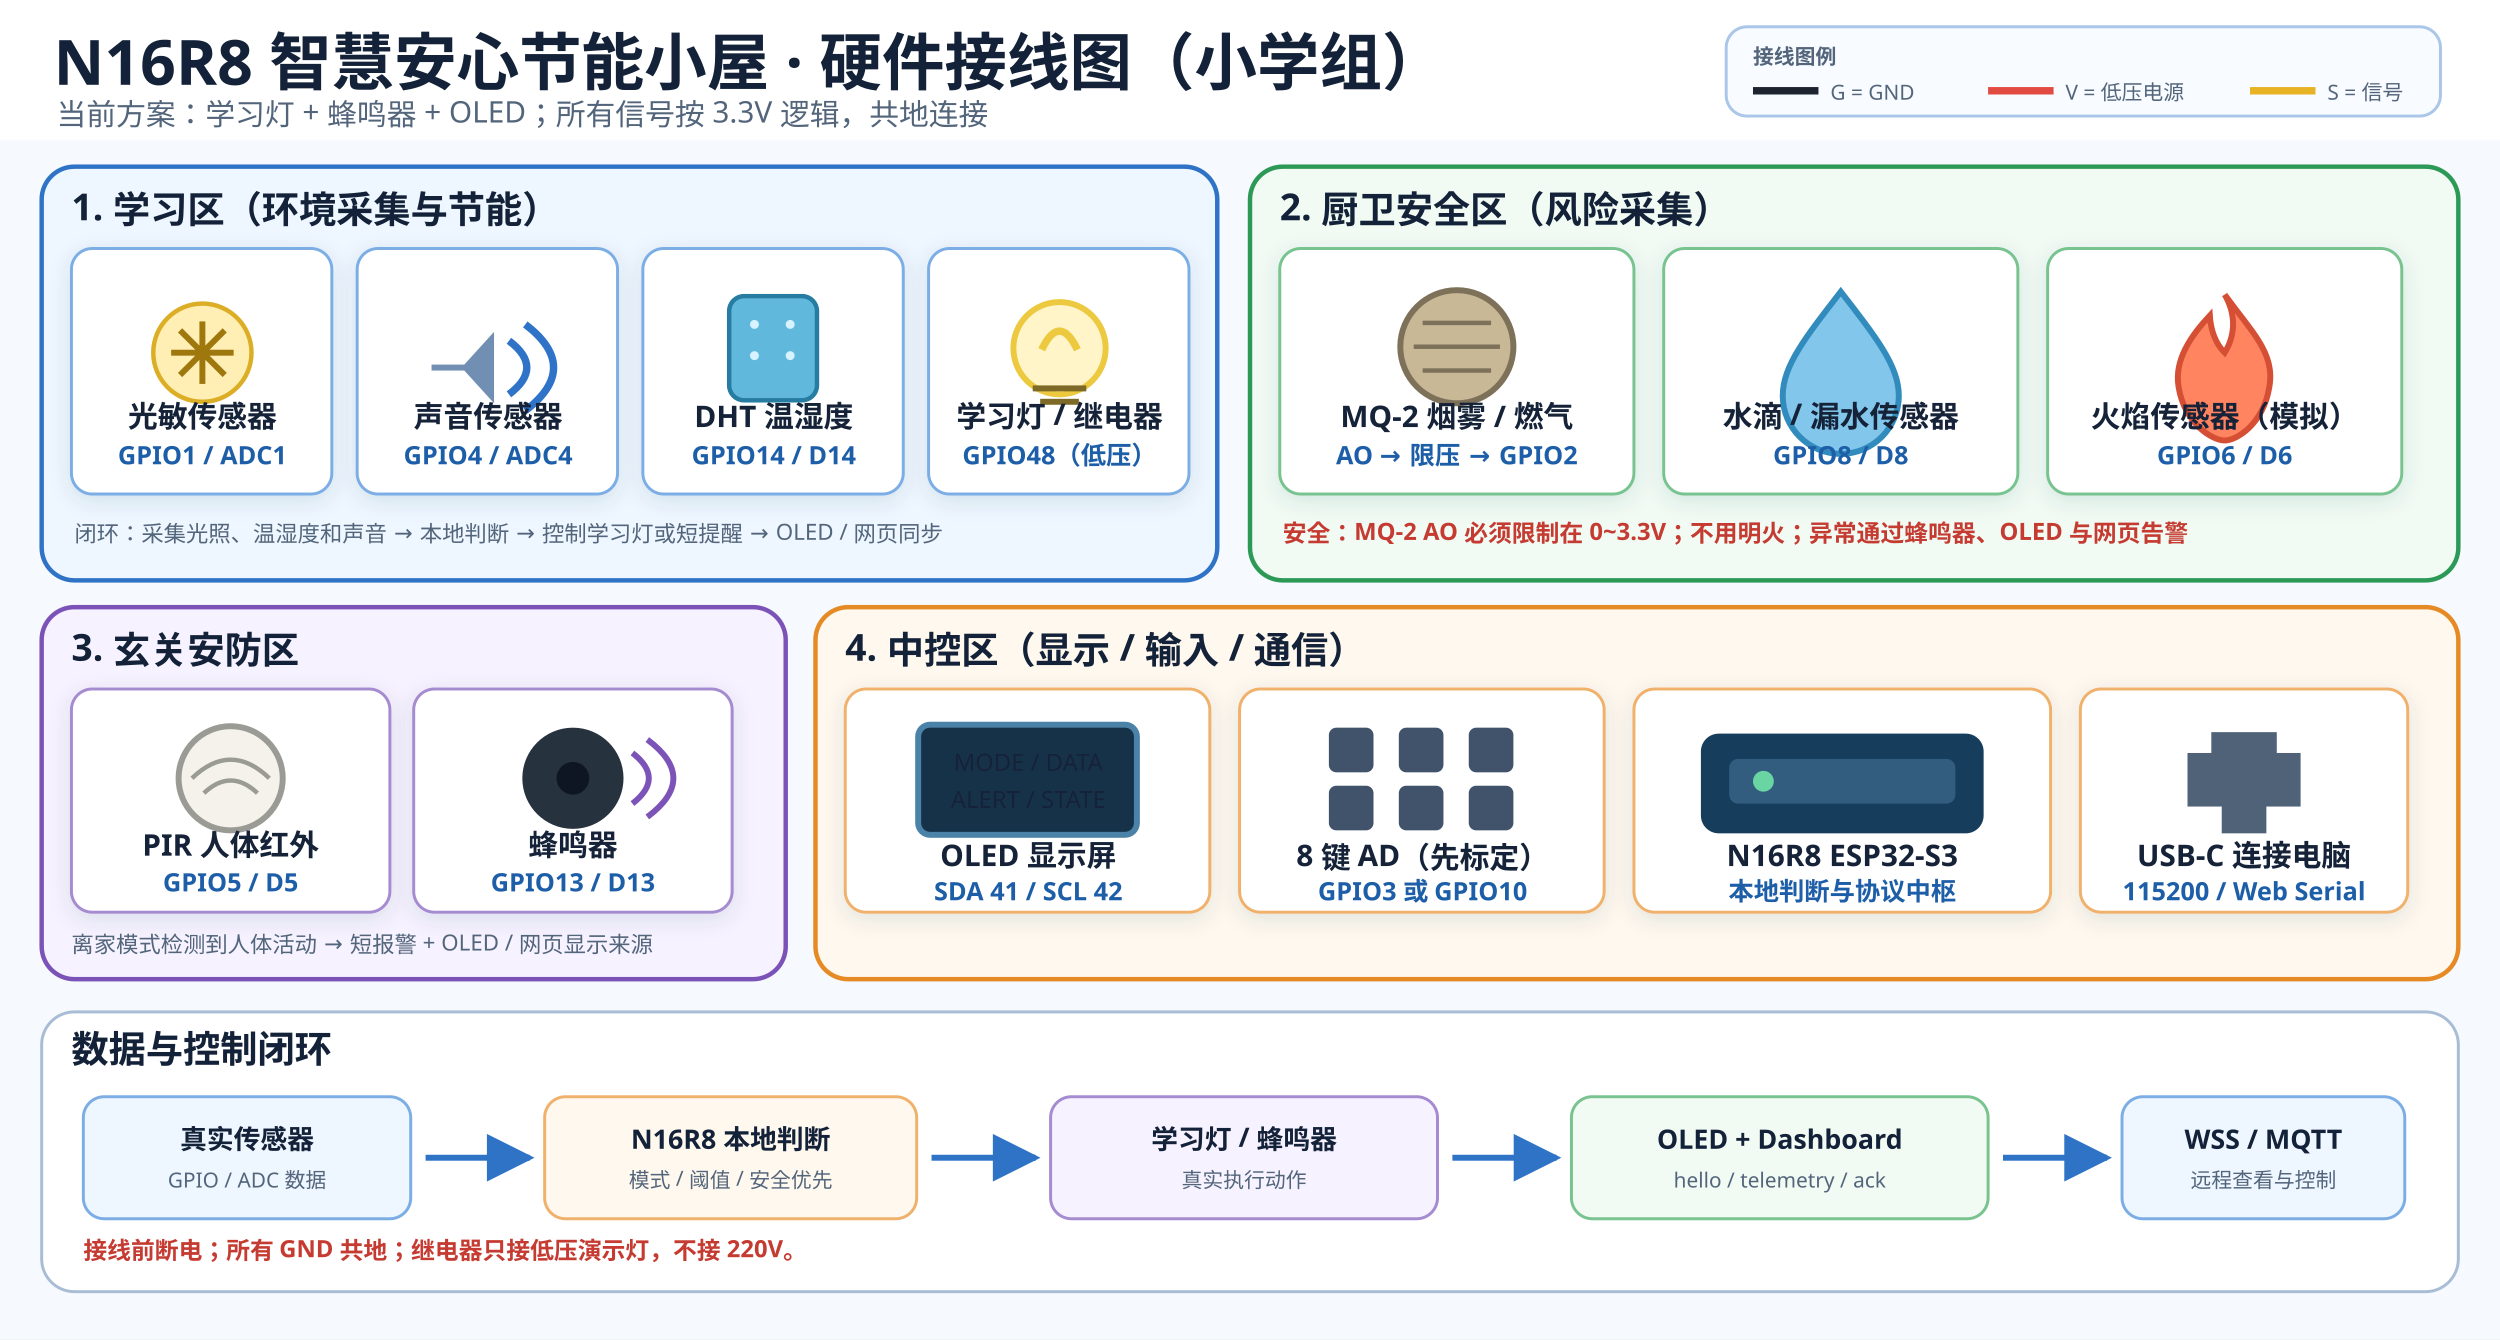
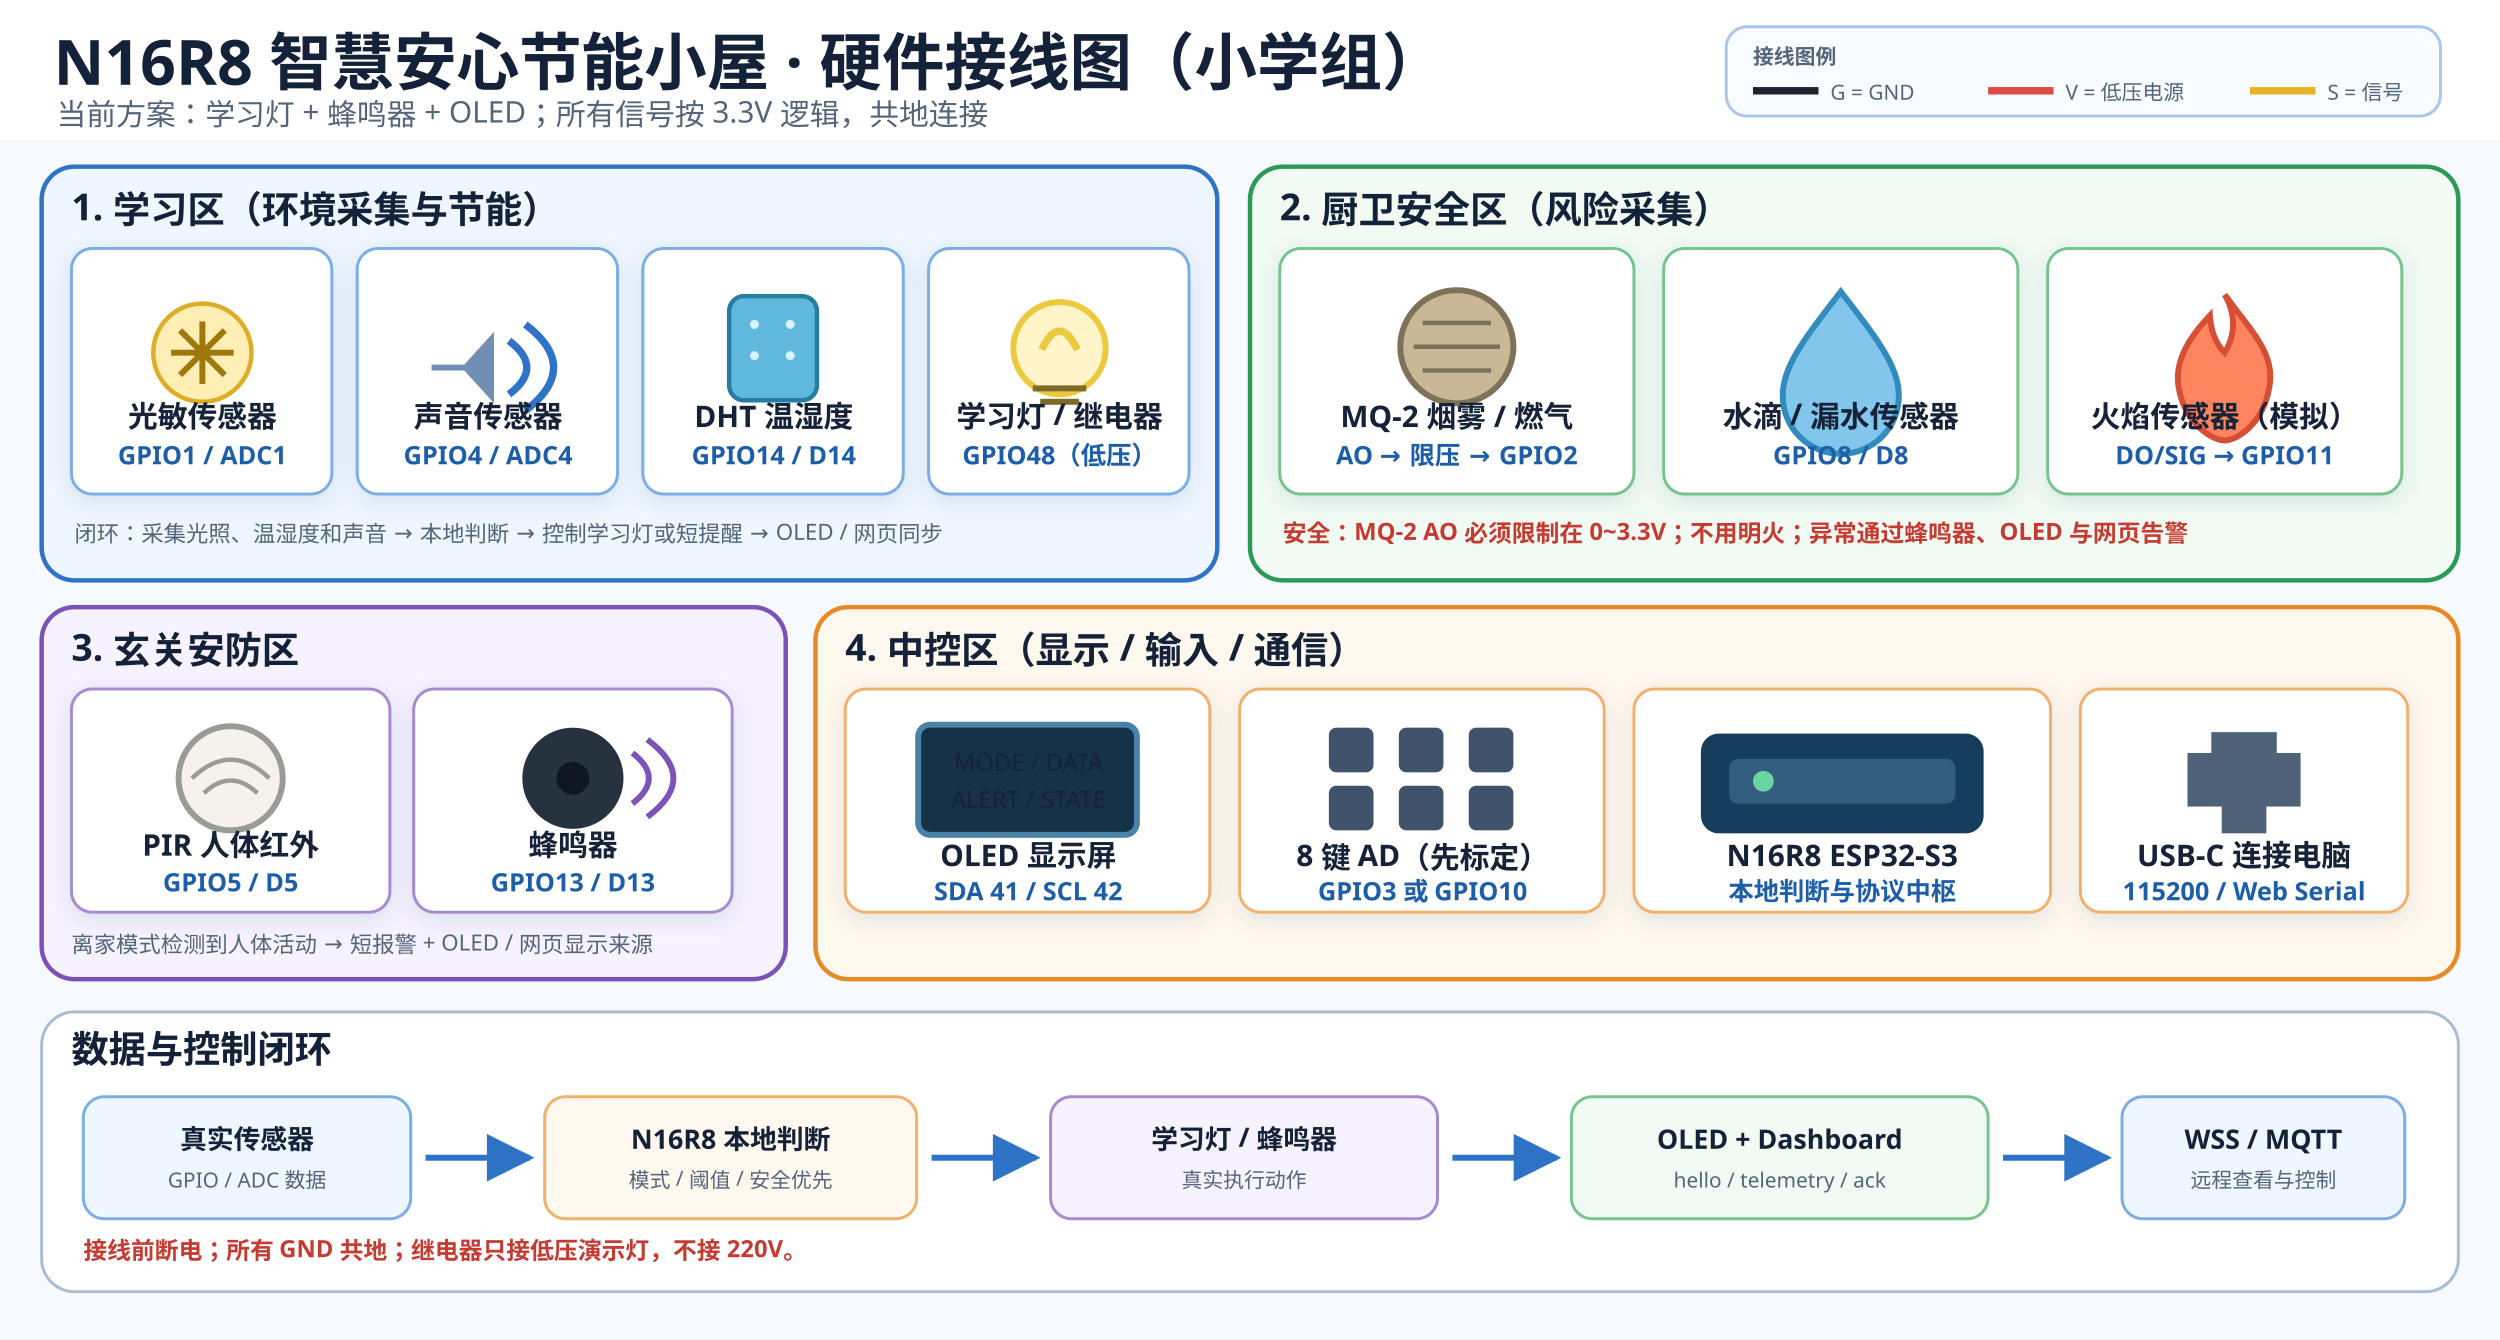
<svg xmlns="http://www.w3.org/2000/svg" width="1680" height="900" viewBox="0 0 1680 900">
  <defs>
    <style>
      text { font-family: "PingFang SC", "Microsoft YaHei", sans-serif; fill: #132238; }
      .title { font-size: 42px; font-weight: 800; }
      .subtitle { font-size: 20px; fill: #53657b; }
      .zone-title { font-size: 25px; font-weight: 750; }
      .module-title { font-size: 20px; font-weight: 700; }
      .gpio { font-size: 17px; font-weight: 650; fill: #1f5ea8; }
      .role { font-size: 15px; fill: #52657a; }
      .small { font-size: 14px; fill: #53657b; }
      .warning { font-size: 16px; font-weight: 700; fill: #c53b31; }
      .flow { font-size: 18px; font-weight: 650; }
      .card { fill: #ffffff; stroke-width: 2; rx: 14; }
      .wire-g { stroke: #1d2430; stroke-width: 5; fill: none; }
      .wire-v { stroke: #e14b42; stroke-width: 5; fill: none; }
      .wire-s { stroke: #e7b325; stroke-width: 5; fill: none; }
      .signal { stroke: #2f73c7; stroke-width: 4; fill: none; marker-end: url(#arrow); }
    </style>
    <filter id="shadow" x="-20%" y="-20%" width="140%" height="140%">
      <feDropShadow dx="0" dy="4" stdDeviation="7" flood-color="#29435f" flood-opacity="0.12" />
    </filter>
    <marker id="arrow" viewBox="0 0 10 10" refX="9" refY="5" markerWidth="8" markerHeight="8" orient="auto-start-reverse">
      <path d="M 0 0 L 10 5 L 0 10 z" fill="#2f73c7" />
    </marker>
  </defs>
  <rect width="1680" height="900" fill="#f6f9fd" />
  <rect x="0" y="0" width="1680" height="94" fill="#ffffff" />
  <text x="36" y="57" class="title">N16R8 智慧安心节能小屋 · 硬件接线图（小学组）</text>
  <text x="38" y="84" class="subtitle">当前方案：学习灯 + 蜂鸣器 + OLED；所有信号按 3.3V 逻辑，共地连接</text>
  <g transform="translate(1160,18)">
    <rect width="480" height="60" rx="14" fill="#f8fbff" stroke="#aac6e8" stroke-width="2" />
    <text x="18" y="25" class="small" font-weight="700">接线图例</text>
    <line x1="18" y1="43" x2="62" y2="43" class="wire-g" />
    <text x="70" y="49" class="small">G = GND</text>
    <line x1="176" y1="43" x2="220" y2="43" class="wire-v" />
    <text x="228" y="49" class="small">V = 低压电源</text>
    <line x1="352" y1="43" x2="396" y2="43" class="wire-s" />
    <text x="404" y="49" class="small">S = 信号</text>
  </g>
  <g transform="translate(28,112)">
    <rect width="790" height="278" rx="22" fill="#eef6ff" stroke="#2f73c7" stroke-width="3" />
    <text x="20" y="36" class="zone-title" fill="#1f5ea8">1. 学习区（环境采集与节能）</text>
    <g transform="translate(20,55)" filter="url(#shadow)">
      <rect class="card" width="175" height="165" stroke="#7caee5" />
      <circle cx="88" cy="70" r="33" fill="#ffefb5" stroke="#dcae26" stroke-width="3" />
      <path d="M67 70h42M88 49v42M73 55l30 30M103 55L73 85" stroke="#9f7810" stroke-width="4" />
      <text x="88" y="120" text-anchor="middle" class="module-title">光敏传感器</text>
      <text x="88" y="145" text-anchor="middle" class="gpio">GPIO1 / ADC1</text>
    </g>
    <g transform="translate(212,55)" filter="url(#shadow)">
      <rect class="card" width="175" height="165" stroke="#7caee5" />
      <path d="M50 78h22l20-22v48L72 82H50z" fill="#6f8fb2" />
      <path d="M102 62q24 18 0 36M113 51q38 29 0 58" fill="none" stroke="#2f73c7" stroke-width="5" />
      <text x="88" y="120" text-anchor="middle" class="module-title">声音传感器</text>
      <text x="88" y="145" text-anchor="middle" class="gpio">GPIO4 / ADC4</text>
    </g>
    <g transform="translate(404,55)" filter="url(#shadow)">
      <rect class="card" width="175" height="165" stroke="#7caee5" />
      <rect x="58" y="32" width="59" height="70" rx="10" fill="#61b9dd" stroke="#267ba1" stroke-width="3" />
      <circle cx="75" cy="51" r="3" fill="#d7f3ff" />
      <circle cx="99" cy="51" r="3" fill="#d7f3ff" />
      <circle cx="75" cy="72" r="3" fill="#d7f3ff" />
      <circle cx="99" cy="72" r="3" fill="#d7f3ff" />
      <text x="88" y="120" text-anchor="middle" class="module-title">DHT 温湿度</text>
      <text x="88" y="145" text-anchor="middle" class="gpio">GPIO14 / D14</text>
    </g>
    <g transform="translate(596,55)" filter="url(#shadow)">
      <rect class="card" width="175" height="165" stroke="#7caee5" />
      <circle cx="88" cy="67" r="31" fill="#fff5c8" stroke="#edc940" stroke-width="4" />
      <path d="M70 94h36M75 103h26" stroke="#7b6a26" stroke-width="4" />
      <path d="M76 68q12-25 24 0" fill="none" stroke="#edc940" stroke-width="5" />
      <text x="88" y="120" text-anchor="middle" class="module-title">学习灯 / 继电器</text>
      <text x="88" y="145" text-anchor="middle" class="gpio">GPIO48（低压）</text>
    </g>
    <text x="22" y="252" class="role">闭环：采集光照、温湿度和声音 → 本地判断 → 控制学习灯或短提醒 → OLED / 网页同步</text>
  </g>
  <g transform="translate(840,112)">
    <rect width="812" height="278" rx="22" fill="#f1fbf4" stroke="#2c9a56" stroke-width="3" />
    <text x="20" y="36" class="zone-title" fill="#247c48">2. 厨卫安全区（风险采集）</text>
    <g transform="translate(20,55)" filter="url(#shadow)">
      <rect class="card" width="238" height="165" stroke="#78c38f" />
      <circle cx="119" cy="66" r="38" fill="#c8b896" stroke="#7d715a" stroke-width="4" />
      <path d="M90 66h58M96 50h46M96 82h46" stroke="#7d715a" stroke-width="3" />
      <text x="119" y="120" text-anchor="middle" class="module-title">MQ-2 烟雾 / 燃气</text>
      <text x="119" y="145" text-anchor="middle" class="gpio">AO → 限压 → GPIO2</text>
    </g>
    <g transform="translate(278,55)" filter="url(#shadow)">
      <rect class="card" width="238" height="165" stroke="#78c38f" />
      <path d="M119 29c-24 31-39 50-39 70a39 39 0 0 0 78 0c0-20-15-39-39-70z" fill="#82c6eb" stroke="#318bbd" stroke-width="4" />
      <text x="119" y="120" text-anchor="middle" class="module-title">水滴 / 漏水传感器</text>
      <text x="119" y="145" text-anchor="middle" class="gpio">GPIO8 / D8</text>
    </g>
    <g transform="translate(536,55)" filter="url(#shadow)">
      <rect class="card" width="238" height="165" stroke="#78c38f" />
      <path d="M119 31c18 25 34 39 30 62-4 25-22 36-30 36s-27-11-31-36c-3-18 8-34 21-48 1 15 7 22 10 25 8-13 7-27 0-39z" fill="#ff845f" stroke="#d54f35" stroke-width="4" />
      <text x="119" y="120" text-anchor="middle" class="module-title">火焰传感器（模拟）</text>
-       <text x="119" y="145" text-anchor="middle" class="gpio">GPIO6 / D6</text>
+       <text x="119" y="145" text-anchor="middle" class="gpio">DO/SIG → GPIO11</text>
    </g>
    <text x="22" y="252" class="warning">安全：MQ-2 AO 必须限制在 0~3.3V；不用明火；异常通过蜂鸣器、OLED 与网页告警</text>
  </g>
  <g transform="translate(28,408)">
    <rect width="500" height="250" rx="22" fill="#f7f2ff" stroke="#7b52b7" stroke-width="3" />
    <text x="20" y="36" class="zone-title" fill="#68449c">3. 玄关安防区</text>
    <g transform="translate(20,55)" filter="url(#shadow)">
      <rect class="card" width="214" height="150" stroke="#a58bd0" />
      <circle cx="107" cy="60" r="35" fill="#f5f2ec" stroke="#9b9b95" stroke-width="4" />
      <path d="M81 60q26-25 52 0M89 70q18-17 36 0" fill="none" stroke="#9b9b95" stroke-width="3" />
      <text x="107" y="112" text-anchor="middle" class="module-title">PIR 人体红外</text>
      <text x="107" y="136" text-anchor="middle" class="gpio">GPIO5 / D5</text>
    </g>
    <g transform="translate(250,55)" filter="url(#shadow)">
      <rect class="card" width="214" height="150" stroke="#a58bd0" />
      <circle cx="107" cy="60" r="34" fill="#27313d" />
      <circle cx="107" cy="60" r="11" fill="#111820" />
      <path d="M147 43q22 17 0 34M157 34q35 26 0 52" fill="none" stroke="#7b52b7" stroke-width="4" />
      <text x="107" y="112" text-anchor="middle" class="module-title">蜂鸣器</text>
      <text x="107" y="136" text-anchor="middle" class="gpio">GPIO13 / D13</text>
    </g>
    <text x="20" y="232" class="role">离家模式检测到人体活动 → 短报警 + OLED / 网页显示来源</text>
  </g>
  <g transform="translate(548,408)">
    <rect width="1104" height="250" rx="22" fill="#fff8ee" stroke="#e58a24" stroke-width="3" />
    <text x="20" y="36" class="zone-title" fill="#bf6813">4. 中控区（显示 / 输入 / 通信）</text>
    <g transform="translate(20,55)" filter="url(#shadow)">
      <rect class="card" width="245" height="150" stroke="#efb16c" />
      <rect x="49" y="24" width="147" height="74" rx="8" fill="#14324a" stroke="#4c83a8" stroke-width="4" />
      <text x="123" y="55" text-anchor="middle" fill="#d9f4ff" font-size="16">MODE / DATA</text>
      <text x="123" y="80" text-anchor="middle" fill="#d9f4ff" font-size="16">ALERT / STATE</text>
      <text x="123" y="119" text-anchor="middle" class="module-title">OLED 显示屏</text>
      <text x="123" y="142" text-anchor="middle" class="gpio">SDA 41 / SCL 42</text>
    </g>
    <g transform="translate(285,55)" filter="url(#shadow)">
      <rect class="card" width="245" height="150" stroke="#efb16c" />
      <g fill="#40526b">
        <rect x="60" y="26" width="30" height="30" rx="5" />
        <rect x="107" y="26" width="30" height="30" rx="5" />
        <rect x="154" y="26" width="30" height="30" rx="5" />
        <rect x="60" y="65" width="30" height="30" rx="5" />
        <rect x="107" y="65" width="30" height="30" rx="5" />
        <rect x="154" y="65" width="30" height="30" rx="5" />
      </g>
      <text x="123" y="119" text-anchor="middle" class="module-title">8 键 AD（先标定）</text>
      <text x="123" y="142" text-anchor="middle" class="gpio">GPIO3 或 GPIO10</text>
    </g>
    <g transform="translate(550,55)" filter="url(#shadow)">
      <rect class="card" width="280" height="150" stroke="#efb16c" />
      <rect x="45" y="30" width="190" height="67" rx="12" fill="#173d5c" />
      <rect x="64" y="47" width="152" height="30" rx="6" fill="#315d7e" />
      <circle cx="87" cy="62" r="7" fill="#69d5a2" />
      <text x="140" y="119" text-anchor="middle" class="module-title">N16R8 ESP32-S3</text>
      <text x="140" y="142" text-anchor="middle" class="gpio">本地判断与协议中枢</text>
    </g>
    <g transform="translate(850,55)" filter="url(#shadow)">
      <rect class="card" width="220" height="150" stroke="#efb16c" />
      <path d="M72 43h76v36H72zM88 29h44v14H88zM95 79h30v18H95z" fill="#4f6278" />
      <text x="110" y="119" text-anchor="middle" class="module-title">USB-C 连接电脑</text>
      <text x="110" y="142" text-anchor="middle" class="gpio">115200 / Web Serial</text>
    </g>
  </g>
  <g transform="translate(28,680)">
    <rect width="1624" height="188" rx="22" fill="#ffffff" stroke="#a8bdd5" stroke-width="2" />
    <text x="20" y="34" class="zone-title">数据与控制闭环</text>
    <g transform="translate(28,57)">
      <rect width="220" height="82" rx="14" fill="#eef6ff" stroke="#7caee5" stroke-width="2" />
      <text x="110" y="35" text-anchor="middle" class="flow">真实传感器</text>
      <text x="110" y="61" text-anchor="middle" class="small">GPIO / ADC 数据</text>
      <path d="M230 41h70" class="signal" />
      <rect x="310" width="250" height="82" rx="14" fill="#fff8ee" stroke="#efb16c" stroke-width="2" />
      <text x="435" y="35" text-anchor="middle" class="flow">N16R8 本地判断</text>
      <text x="435" y="61" text-anchor="middle" class="small">模式 / 阈值 / 安全优先</text>
      <path d="M570 41h70" class="signal" />
      <rect x="650" width="260" height="82" rx="14" fill="#f7f2ff" stroke="#a58bd0" stroke-width="2" />
      <text x="780" y="35" text-anchor="middle" class="flow">学习灯 / 蜂鸣器</text>
      <text x="780" y="61" text-anchor="middle" class="small">真实执行动作</text>
      <path d="M920 41h70" class="signal" />
      <rect x="1000" width="280" height="82" rx="14" fill="#f1fbf4" stroke="#78c38f" stroke-width="2" />
      <text x="1140" y="35" text-anchor="middle" class="flow">OLED + Dashboard</text>
      <text x="1140" y="61" text-anchor="middle" class="small">hello / telemetry / ack</text>
      <path d="M1290 41h70" class="signal" />
      <rect x="1370" width="190" height="82" rx="14" fill="#eef6ff" stroke="#7caee5" stroke-width="2" />
      <text x="1465" y="35" text-anchor="middle" class="flow">WSS / MQTT</text>
      <text x="1465" y="61" text-anchor="middle" class="small">远程查看与控制</text>
    </g>
    <text x="28" y="166" class="warning">接线前断电；所有 GND 共地；继电器只接低压演示灯，不接 220V。</text>
  </g>
</svg>
